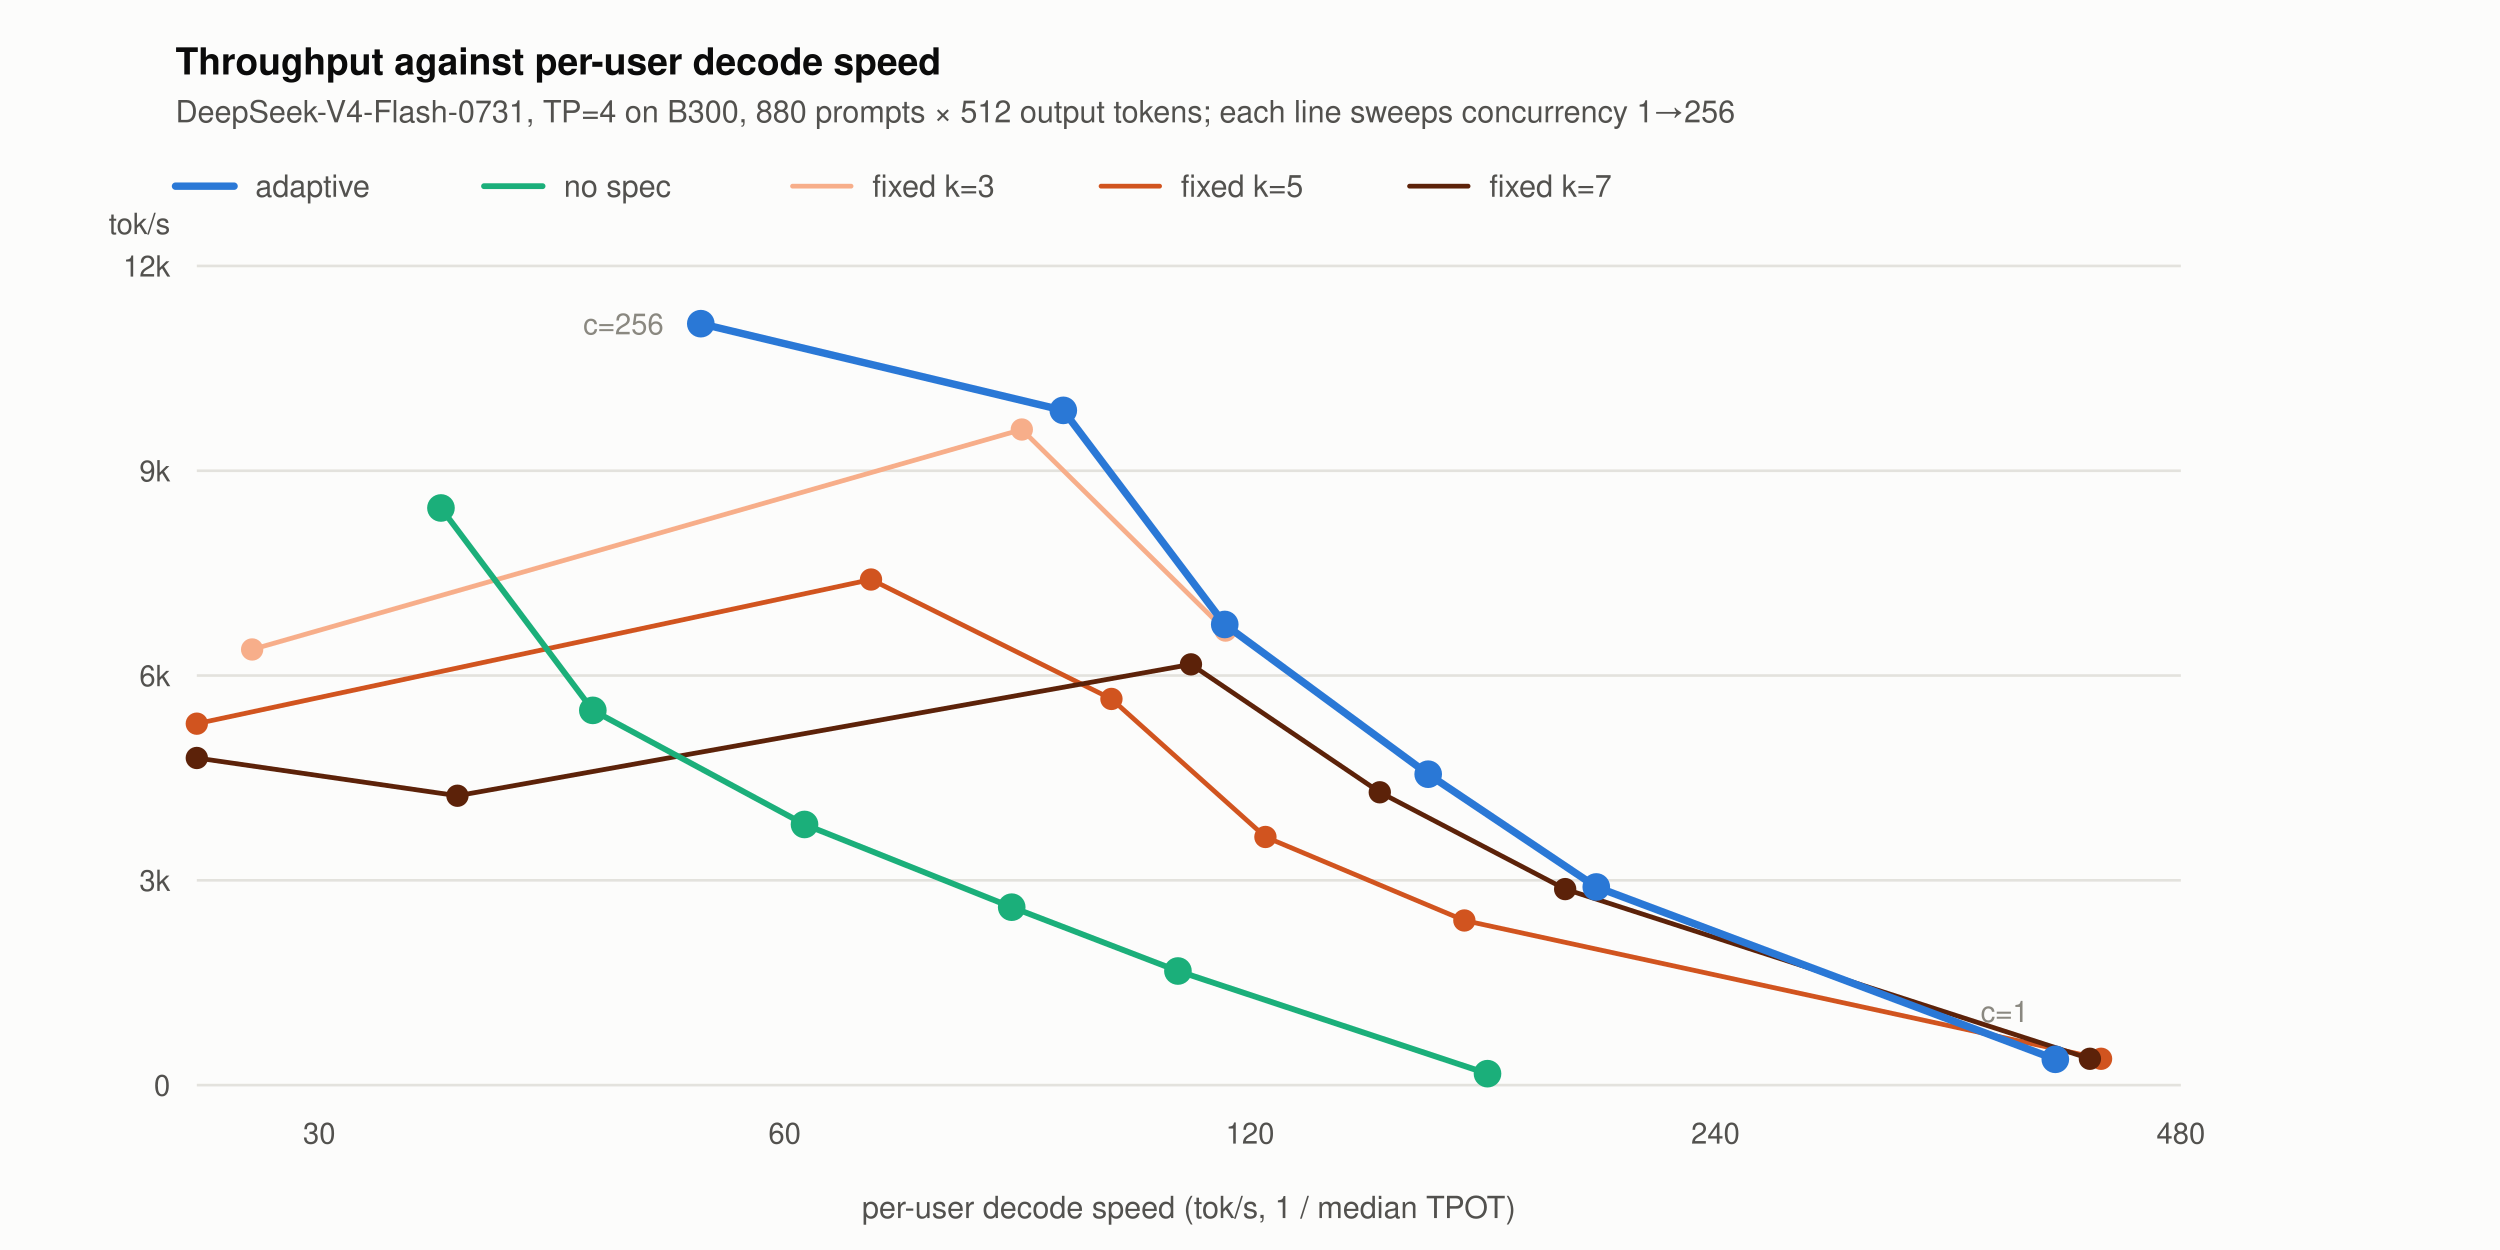
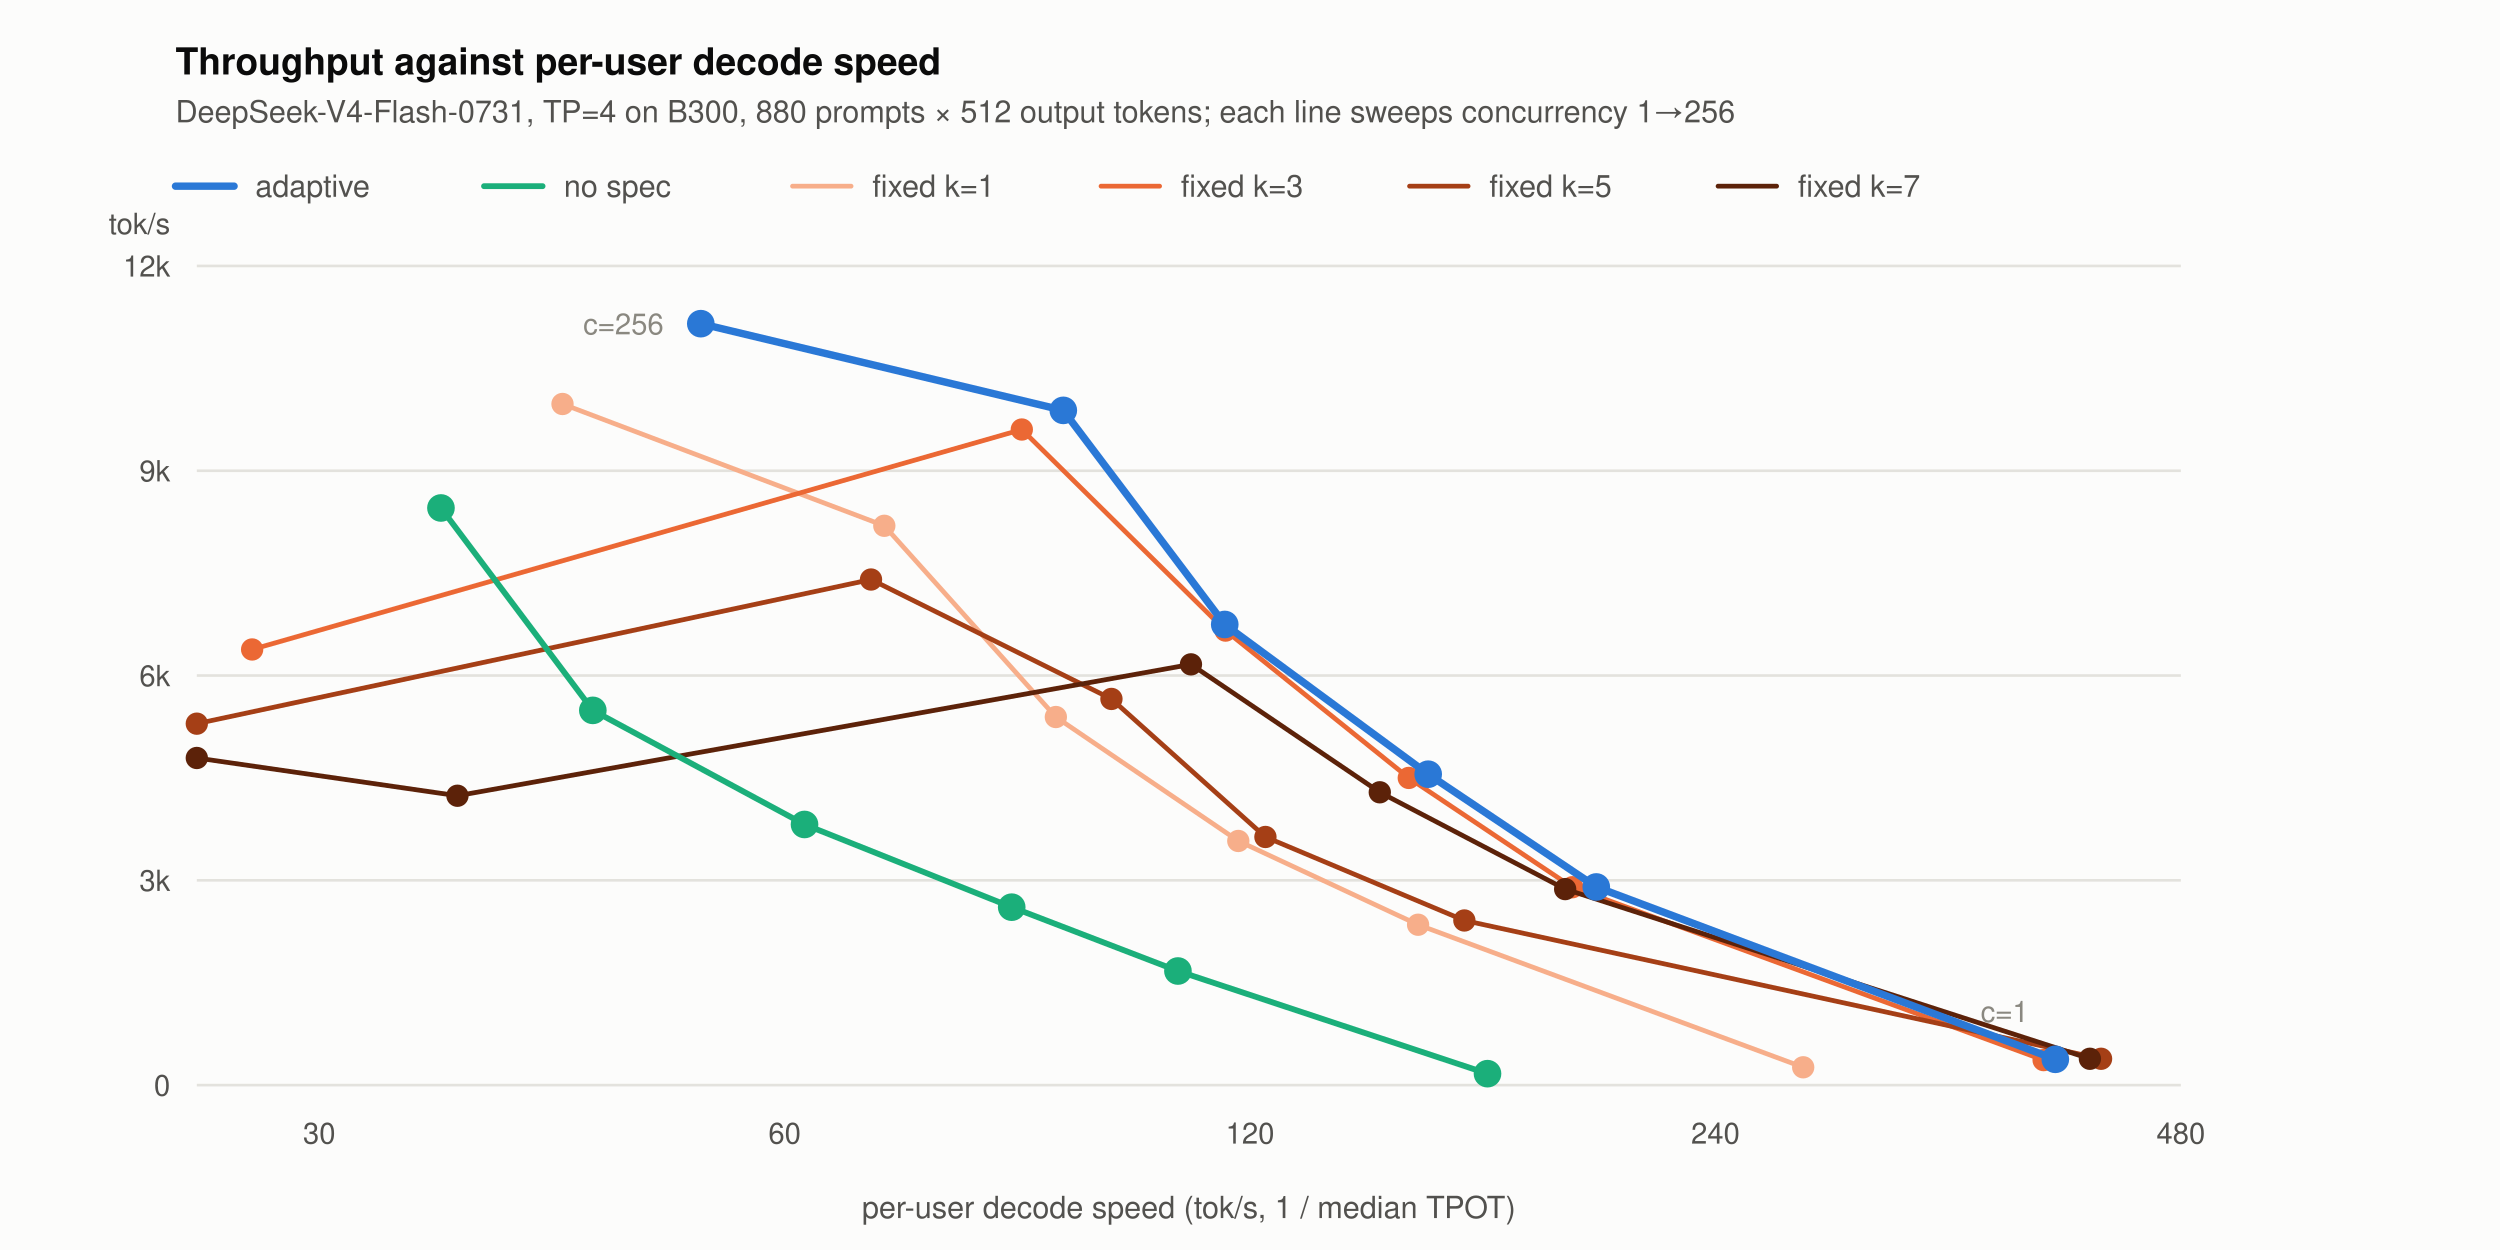
<svg xmlns="http://www.w3.org/2000/svg" viewBox="0 0 940 470" width="940" height="470" role="img" aria-label="Aggregate throughput against per-user decode speed for adaptive and fixed speculation lengths" class="fig">
  <style>
    .fig text { font-family: ui-sans-serif, -apple-system, "Segoe UI", Helvetica, Arial, sans-serif; }
    .t-title { font-size: 14px; font-weight: 650; }
    .t-label { font-size: 12.5px; }
    .t-sub   { font-size: 11.5px; }
    .t-tick  { font-size: 11px; }
    .t-mut   { font-size: 11px; }
    .t-val   { font-size: 11px; font-weight: 600; }
    @media (prefers-color-scheme: dark) {
      .st-surface { stroke: #1a1a19; }
      .fl-surface { fill: #1a1a19; }
      .sc-surface { stop-color: #1a1a19; }
      .st-k1 { stroke: #7a3213; }
      .fl-k1 { fill: #7a3213; }
      .sc-k1 { stop-color: #7a3213; }
      .st-k2 { stroke: #9c3c15; }
      .fl-k2 { fill: #9c3c15; }
      .sc-k2 { stop-color: #9c3c15; }
      .st-k3 { stroke: #c9501f; }
      .fl-k3 { fill: #c9501f; }
      .sc-k3 { stop-color: #c9501f; }
      .st-k4 { stroke: #eb6834; }
      .fl-k4 { fill: #eb6834; }
      .sc-k4 { stop-color: #eb6834; }
      .st-k5 { stroke: #f28e60; }
      .fl-k5 { fill: #f28e60; }
      .sc-k5 { stop-color: #f28e60; }
      .st-k6 { stroke: #f7ae8a; }
      .fl-k6 { fill: #f7ae8a; }
      .sc-k6 { stop-color: #f7ae8a; }
      .st-k7 { stroke: #fbcfb7; }
      .fl-k7 { fill: #fbcfb7; }
      .sc-k7 { stop-color: #fbcfb7; }
      .st-ink { stroke: #ffffff; }
      .fl-ink { fill: #ffffff; }
      .sc-ink { stop-color: #ffffff; }
      .st-ink2 { stroke: #c3c2b7; }
      .fl-ink2 { fill: #c3c2b7; }
      .sc-ink2 { stop-color: #c3c2b7; }
      .st-ink3 { stroke: #8a8880; }
      .fl-ink3 { fill: #8a8880; }
      .sc-ink3 { stop-color: #8a8880; }
      .st-grid { stroke: #383835; }
      .fl-grid { fill: #383835; }
      .sc-grid { stop-color: #383835; }
      .st-s1 { stroke: #3987e5; }
      .fl-s1 { fill: #3987e5; }
      .sc-s1 { stop-color: #3987e5; }
      .st-s2 { stroke: #d95926; }
      .fl-s2 { fill: #d95926; }
      .sc-s2 { stop-color: #d95926; }
      .st-s3 { stroke: #199e70; }
      .fl-s3 { fill: #199e70; }
      .sc-s3 { stop-color: #199e70; }
      .st-muted { stroke: #7d7b74; }
      .fl-muted { fill: #7d7b74; }
      .sc-muted { stop-color: #7d7b74; }
      .st-q1 { stroke: #184f95; }
      .fl-q1 { fill: #184f95; }
      .sc-q1 { stop-color: #184f95; }
      .st-q2 { stroke: #1c5cab; }
      .fl-q2 { fill: #1c5cab; }
      .sc-q2 { stop-color: #1c5cab; }
      .st-q3 { stroke: #2a78d6; }
      .fl-q3 { fill: #2a78d6; }
      .sc-q3 { stop-color: #2a78d6; }
      .st-q4 { stroke: #5598e7; }
      .fl-q4 { fill: #5598e7; }
      .sc-q4 { stop-color: #5598e7; }
      .st-q5 { stroke: #9ec5f4; }
      .fl-q5 { fill: #9ec5f4; }
      .sc-q5 { stop-color: #9ec5f4; }
      .st-q6 { stroke: #cde2fb; }
      .fl-q6 { fill: #cde2fb; }
      .sc-q6 { stop-color: #cde2fb; }
    }
  </style>
  <rect x="0" y="0" width="940" height="470" class="fl-surface" fill="#fcfcfb" />
  <g>
    <text x="66" y="28" class="t-title fl-ink" fill="#0b0b0b">Throughput against per-user decode speed</text>
    <text x="66" y="46" class="t-sub fl-ink2" fill="#52514e">DeepSeek-V4-Flash-0731, TP=4 on B300, 880 prompts × 512 output tokens; each line sweeps concurrency 1→256</text>
    <line x1="74" y1="408" x2="820" y2="408" class="st-grid" stroke="#e3e2dd" stroke-width="1" />
    <text x="64" y="412" class="t-tick fl-ink2" fill="#52514e" text-anchor="end">0</text>
    <line x1="74" y1="331" x2="820" y2="331" class="st-grid" stroke="#e3e2dd" stroke-width="1" />
    <text x="64" y="335" class="t-tick fl-ink2" fill="#52514e" text-anchor="end">3k</text>
    <line x1="74" y1="254" x2="820" y2="254" class="st-grid" stroke="#e3e2dd" stroke-width="1" />
    <text x="64" y="258" class="t-tick fl-ink2" fill="#52514e" text-anchor="end">6k</text>
    <line x1="74" y1="177" x2="820" y2="177" class="st-grid" stroke="#e3e2dd" stroke-width="1" />
    <text x="64" y="181" class="t-tick fl-ink2" fill="#52514e" text-anchor="end">9k</text>
    <line x1="74" y1="100" x2="820" y2="100" class="st-grid" stroke="#e3e2dd" stroke-width="1" />
    <text x="64" y="104" class="t-tick fl-ink2" fill="#52514e" text-anchor="end">12k</text>
    <text x="64" y="88" class="t-tick fl-ink2" fill="#52514e" text-anchor="end">tok/s</text>
    <text x="120.029" y="430" class="t-tick fl-ink2" fill="#52514e" text-anchor="middle">30</text>
    <text x="295.022" y="430" class="t-tick fl-ink2" fill="#52514e" text-anchor="middle">60</text>
    <text x="470.015" y="430" class="t-tick fl-ink2" fill="#52514e" text-anchor="middle">120</text>
    <text x="645.007" y="430" class="t-tick fl-ink2" fill="#52514e" text-anchor="middle">240</text>
    <text x="820" y="430" class="t-tick fl-ink2" fill="#52514e" text-anchor="middle">480</text>
    <text x="447" y="458" class="t-sub fl-ink2" fill="#52514e" text-anchor="middle">per-user decode speed (tok/s, 1 / median TPOT)</text>
-     <polyline points="460.8,237.1 384.2,161.5 94.8,244.2" class="st-k1" fill="none" stroke="#f7ae8a" stroke-width="1.8" stroke-linecap="round" stroke-linejoin="round" />
-     <circle cx="460.8" cy="237.1" r="3.5" class="st-k1 fl-k1" fill="#f7ae8a" stroke="#f7ae8a" stroke-width="1.4" stroke-linecap="round" stroke-linejoin="round" />
-     <circle cx="384.2" cy="161.5" r="3.5" class="st-k1 fl-k1" fill="#f7ae8a" stroke="#f7ae8a" stroke-width="1.4" stroke-linecap="round" stroke-linejoin="round" />
-     <circle cx="94.8" cy="244.2" r="3.5" class="st-k1 fl-k1" fill="#f7ae8a" stroke="#f7ae8a" stroke-width="1.4" stroke-linecap="round" stroke-linejoin="round" />
-     <polyline points="790.0,398.1 550.6,346.1 475.8,314.7 417.9,262.8 327.5,217.9 74.0,272.1" class="st-k4" fill="none" stroke="#d1541f" stroke-width="1.8" stroke-linecap="round" stroke-linejoin="round" />
-     <circle cx="790.0" cy="398.1" r="3.5" class="st-k4 fl-k4" fill="#d1541f" stroke="#d1541f" stroke-width="1.4" stroke-linecap="round" stroke-linejoin="round" />
-     <circle cx="550.6" cy="346.1" r="3.5" class="st-k4 fl-k4" fill="#d1541f" stroke="#d1541f" stroke-width="1.4" stroke-linecap="round" stroke-linejoin="round" />
-     <circle cx="475.8" cy="314.7" r="3.5" class="st-k4 fl-k4" fill="#d1541f" stroke="#d1541f" stroke-width="1.4" stroke-linecap="round" stroke-linejoin="round" />
-     <circle cx="417.9" cy="262.8" r="3.5" class="st-k4 fl-k4" fill="#d1541f" stroke="#d1541f" stroke-width="1.4" stroke-linecap="round" stroke-linejoin="round" />
-     <circle cx="327.5" cy="217.9" r="3.5" class="st-k4 fl-k4" fill="#d1541f" stroke="#d1541f" stroke-width="1.4" stroke-linecap="round" stroke-linejoin="round" />
-     <circle cx="74.0" cy="272.1" r="3.5" class="st-k4 fl-k4" fill="#d1541f" stroke="#d1541f" stroke-width="1.4" stroke-linecap="round" stroke-linejoin="round" />
+     <polyline points="678.0,401.3 533.2,347.7 465.6,316.2 397.0,269.6 332.5,197.7 211.5,151.9" class="st-k1" fill="none" stroke="#f7ae8a" stroke-width="1.8" stroke-linecap="round" stroke-linejoin="round" />
+     <circle cx="678.0" cy="401.3" r="3.5" class="st-k1 fl-k1" fill="#f7ae8a" stroke="#f7ae8a" stroke-width="1.4" stroke-linecap="round" stroke-linejoin="round" />
+     <circle cx="533.2" cy="347.7" r="3.5" class="st-k1 fl-k1" fill="#f7ae8a" stroke="#f7ae8a" stroke-width="1.4" stroke-linecap="round" stroke-linejoin="round" />
+     <circle cx="465.6" cy="316.2" r="3.5" class="st-k1 fl-k1" fill="#f7ae8a" stroke="#f7ae8a" stroke-width="1.4" stroke-linecap="round" stroke-linejoin="round" />
+     <circle cx="397.0" cy="269.6" r="3.5" class="st-k1 fl-k1" fill="#f7ae8a" stroke="#f7ae8a" stroke-width="1.4" stroke-linecap="round" stroke-linejoin="round" />
+     <circle cx="332.5" cy="197.7" r="3.5" class="st-k1 fl-k1" fill="#f7ae8a" stroke="#f7ae8a" stroke-width="1.4" stroke-linecap="round" stroke-linejoin="round" />
+     <circle cx="211.5" cy="151.9" r="3.5" class="st-k1 fl-k1" fill="#f7ae8a" stroke="#f7ae8a" stroke-width="1.4" stroke-linecap="round" stroke-linejoin="round" />
+     <polyline points="768.4,398.6 591.2,333.6 529.7,292.5 460.8,237.1 384.2,161.5 94.8,244.2" class="st-k3" fill="none" stroke="#eb6834" stroke-width="1.8" stroke-linecap="round" stroke-linejoin="round" />
+     <circle cx="768.4" cy="398.6" r="3.5" class="st-k3 fl-k3" fill="#eb6834" stroke="#eb6834" stroke-width="1.4" stroke-linecap="round" stroke-linejoin="round" />
+     <circle cx="591.2" cy="333.6" r="3.5" class="st-k3 fl-k3" fill="#eb6834" stroke="#eb6834" stroke-width="1.4" stroke-linecap="round" stroke-linejoin="round" />
+     <circle cx="529.7" cy="292.5" r="3.5" class="st-k3 fl-k3" fill="#eb6834" stroke="#eb6834" stroke-width="1.4" stroke-linecap="round" stroke-linejoin="round" />
+     <circle cx="460.8" cy="237.1" r="3.5" class="st-k3 fl-k3" fill="#eb6834" stroke="#eb6834" stroke-width="1.4" stroke-linecap="round" stroke-linejoin="round" />
+     <circle cx="384.2" cy="161.5" r="3.5" class="st-k3 fl-k3" fill="#eb6834" stroke="#eb6834" stroke-width="1.4" stroke-linecap="round" stroke-linejoin="round" />
+     <circle cx="94.8" cy="244.2" r="3.5" class="st-k3 fl-k3" fill="#eb6834" stroke="#eb6834" stroke-width="1.4" stroke-linecap="round" stroke-linejoin="round" />
+     <polyline points="790.0,398.1 550.6,346.1 475.8,314.7 417.9,262.8 327.5,217.9 74.0,272.1" class="st-k5" fill="none" stroke="#a53f16" stroke-width="1.8" stroke-linecap="round" stroke-linejoin="round" />
+     <circle cx="790.0" cy="398.1" r="3.5" class="st-k5 fl-k5" fill="#a53f16" stroke="#a53f16" stroke-width="1.4" stroke-linecap="round" stroke-linejoin="round" />
+     <circle cx="550.6" cy="346.1" r="3.5" class="st-k5 fl-k5" fill="#a53f16" stroke="#a53f16" stroke-width="1.4" stroke-linecap="round" stroke-linejoin="round" />
+     <circle cx="475.8" cy="314.7" r="3.5" class="st-k5 fl-k5" fill="#a53f16" stroke="#a53f16" stroke-width="1.4" stroke-linecap="round" stroke-linejoin="round" />
+     <circle cx="417.9" cy="262.8" r="3.5" class="st-k5 fl-k5" fill="#a53f16" stroke="#a53f16" stroke-width="1.4" stroke-linecap="round" stroke-linejoin="round" />
+     <circle cx="327.5" cy="217.9" r="3.5" class="st-k5 fl-k5" fill="#a53f16" stroke="#a53f16" stroke-width="1.4" stroke-linecap="round" stroke-linejoin="round" />
+     <circle cx="74.0" cy="272.1" r="3.5" class="st-k5 fl-k5" fill="#a53f16" stroke="#a53f16" stroke-width="1.4" stroke-linecap="round" stroke-linejoin="round" />
    <polyline points="785.8,398.1 588.5,334.3 518.8,297.9 447.8,249.8 172.0,299.2 74.0,285.0" class="st-k7" fill="none" stroke="#5c2209" stroke-width="1.8" stroke-linecap="round" stroke-linejoin="round" />
    <circle cx="785.8" cy="398.1" r="3.5" class="st-k7 fl-k7" fill="#5c2209" stroke="#5c2209" stroke-width="1.4" stroke-linecap="round" stroke-linejoin="round" />
    <circle cx="588.5" cy="334.3" r="3.5" class="st-k7 fl-k7" fill="#5c2209" stroke="#5c2209" stroke-width="1.4" stroke-linecap="round" stroke-linejoin="round" />
    <circle cx="518.8" cy="297.9" r="3.5" class="st-k7 fl-k7" fill="#5c2209" stroke="#5c2209" stroke-width="1.4" stroke-linecap="round" stroke-linejoin="round" />
    <circle cx="447.8" cy="249.8" r="3.5" class="st-k7 fl-k7" fill="#5c2209" stroke="#5c2209" stroke-width="1.4" stroke-linecap="round" stroke-linejoin="round" />
    <circle cx="172.0" cy="299.2" r="3.5" class="st-k7 fl-k7" fill="#5c2209" stroke="#5c2209" stroke-width="1.4" stroke-linecap="round" stroke-linejoin="round" />
    <circle cx="74.0" cy="285.0" r="3.5" class="st-k7 fl-k7" fill="#5c2209" stroke="#5c2209" stroke-width="1.4" stroke-linecap="round" stroke-linejoin="round" />
    <polyline points="559.3,403.7 442.9,365.1 380.4,341.1 302.5,310.0 222.9,267.1 165.8,191.0" class="st-s3" fill="none" stroke="#1baf7a" stroke-width="2.2" stroke-linecap="round" stroke-linejoin="round" />
    <circle cx="559.3" cy="403.7" r="4.5" class="st-s3 fl-s3" fill="#1baf7a" stroke="#1baf7a" stroke-width="1.4" stroke-linecap="round" stroke-linejoin="round" />
    <circle cx="442.9" cy="365.1" r="4.5" class="st-s3 fl-s3" fill="#1baf7a" stroke="#1baf7a" stroke-width="1.4" stroke-linecap="round" stroke-linejoin="round" />
    <circle cx="380.4" cy="341.1" r="4.5" class="st-s3 fl-s3" fill="#1baf7a" stroke="#1baf7a" stroke-width="1.4" stroke-linecap="round" stroke-linejoin="round" />
    <circle cx="302.5" cy="310.0" r="4.5" class="st-s3 fl-s3" fill="#1baf7a" stroke="#1baf7a" stroke-width="1.4" stroke-linecap="round" stroke-linejoin="round" />
    <circle cx="222.9" cy="267.1" r="4.5" class="st-s3 fl-s3" fill="#1baf7a" stroke="#1baf7a" stroke-width="1.4" stroke-linecap="round" stroke-linejoin="round" />
    <circle cx="165.8" cy="191.0" r="4.5" class="st-s3 fl-s3" fill="#1baf7a" stroke="#1baf7a" stroke-width="1.4" stroke-linecap="round" stroke-linejoin="round" />
    <polyline points="772.8,398.3 600.2,333.5 537.0,291.1 460.5,234.8 399.8,154.3 263.5,121.7" class="st-s1" fill="none" stroke="#2a78d6" stroke-width="2.8" stroke-linecap="round" stroke-linejoin="round" />
    <circle cx="772.8" cy="398.3" r="4.5" class="st-s1 fl-s1" fill="#2a78d6" stroke="#2a78d6" stroke-width="1.4" stroke-linecap="round" stroke-linejoin="round" />
    <circle cx="600.2" cy="333.5" r="4.5" class="st-s1 fl-s1" fill="#2a78d6" stroke="#2a78d6" stroke-width="1.4" stroke-linecap="round" stroke-linejoin="round" />
    <circle cx="537.0" cy="291.1" r="4.5" class="st-s1 fl-s1" fill="#2a78d6" stroke="#2a78d6" stroke-width="1.4" stroke-linecap="round" stroke-linejoin="round" />
    <circle cx="460.5" cy="234.8" r="4.5" class="st-s1 fl-s1" fill="#2a78d6" stroke="#2a78d6" stroke-width="1.4" stroke-linecap="round" stroke-linejoin="round" />
    <circle cx="399.8" cy="154.3" r="4.5" class="st-s1 fl-s1" fill="#2a78d6" stroke="#2a78d6" stroke-width="1.4" stroke-linecap="round" stroke-linejoin="round" />
    <circle cx="263.5" cy="121.7" r="4.5" class="st-s1 fl-s1" fill="#2a78d6" stroke="#2a78d6" stroke-width="1.4" stroke-linecap="round" stroke-linejoin="round" />
    <line x1="66" y1="70" x2="88" y2="70" class="st-s1" fill="none" stroke="#2a78d6" stroke-width="2.8" stroke-linecap="round" stroke-linejoin="round" />
    <text x="96" y="74" class="t-sub fl-ink2" fill="#52514e">adaptive</text>
    <line x1="182" y1="70" x2="204" y2="70" class="st-s3" fill="none" stroke="#1baf7a" stroke-width="2.2" stroke-linecap="round" stroke-linejoin="round" />
    <text x="212" y="74" class="t-sub fl-ink2" fill="#52514e">no spec</text>
    <line x1="298" y1="70" x2="320" y2="70" class="st-k1" fill="none" stroke="#f7ae8a" stroke-width="1.8" stroke-linecap="round" stroke-linejoin="round" />
-     <text x="328" y="74" class="t-sub fl-ink2" fill="#52514e">fixed k=3</text>
-     <line x1="414" y1="70" x2="436" y2="70" class="st-k4" fill="none" stroke="#d1541f" stroke-width="1.8" stroke-linecap="round" stroke-linejoin="round" />
-     <text x="444" y="74" class="t-sub fl-ink2" fill="#52514e">fixed k=5</text>
-     <line x1="530" y1="70" x2="552" y2="70" class="st-k7" fill="none" stroke="#5c2209" stroke-width="1.8" stroke-linecap="round" stroke-linejoin="round" />
-     <text x="560" y="74" class="t-sub fl-ink2" fill="#52514e">fixed k=7</text>
+     <text x="328" y="74" class="t-sub fl-ink2" fill="#52514e">fixed k=1</text>
+     <line x1="414" y1="70" x2="436" y2="70" class="st-k3" fill="none" stroke="#eb6834" stroke-width="1.8" stroke-linecap="round" stroke-linejoin="round" />
+     <text x="444" y="74" class="t-sub fl-ink2" fill="#52514e">fixed k=3</text>
+     <line x1="530" y1="70" x2="552" y2="70" class="st-k5" fill="none" stroke="#a53f16" stroke-width="1.8" stroke-linecap="round" stroke-linejoin="round" />
+     <text x="560" y="74" class="t-sub fl-ink2" fill="#52514e">fixed k=5</text>
+     <line x1="646" y1="70" x2="668" y2="70" class="st-k7" fill="none" stroke="#5c2209" stroke-width="1.8" stroke-linecap="round" stroke-linejoin="round" />
+     <text x="676" y="74" class="t-sub fl-ink2" fill="#52514e">fixed k=7</text>
    <text x="762.771" y="384.271" class="t-mut fl-ink3" fill="#8a8880" text-anchor="end">c=1</text>
    <text x="249.541" y="125.728" class="t-mut fl-ink3" fill="#8a8880" text-anchor="end">c=256</text>
  </g>
</svg>
